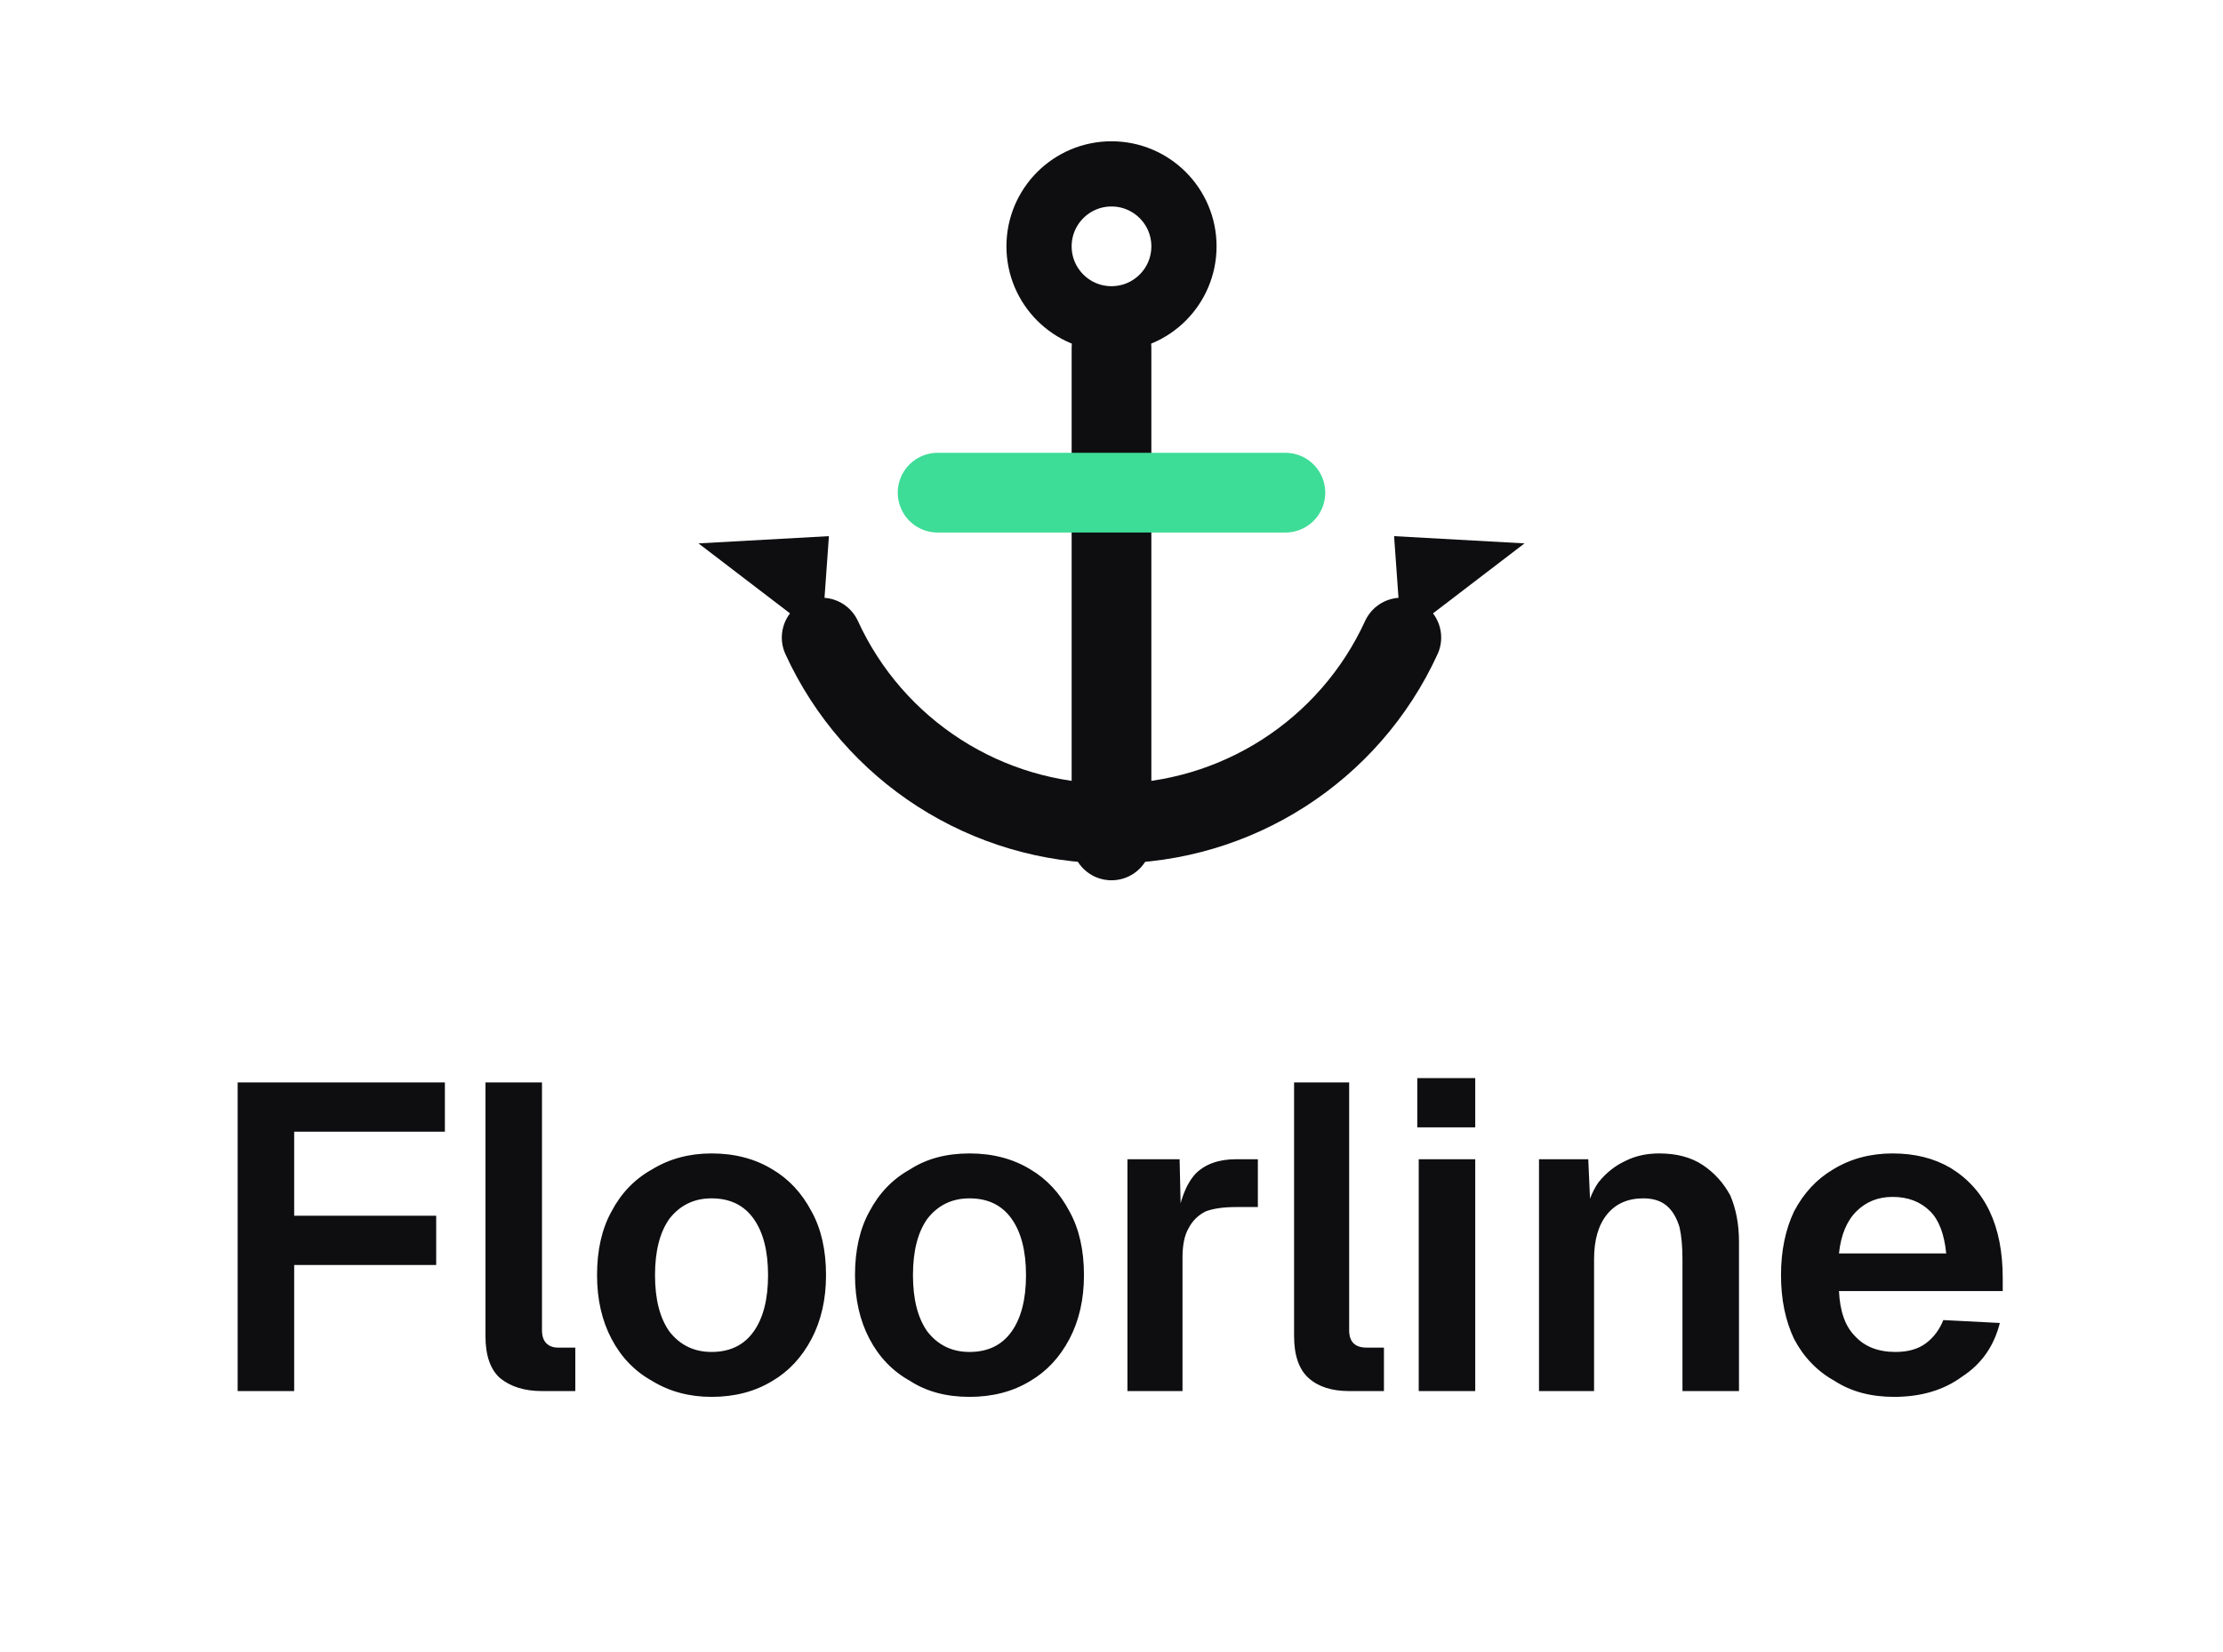
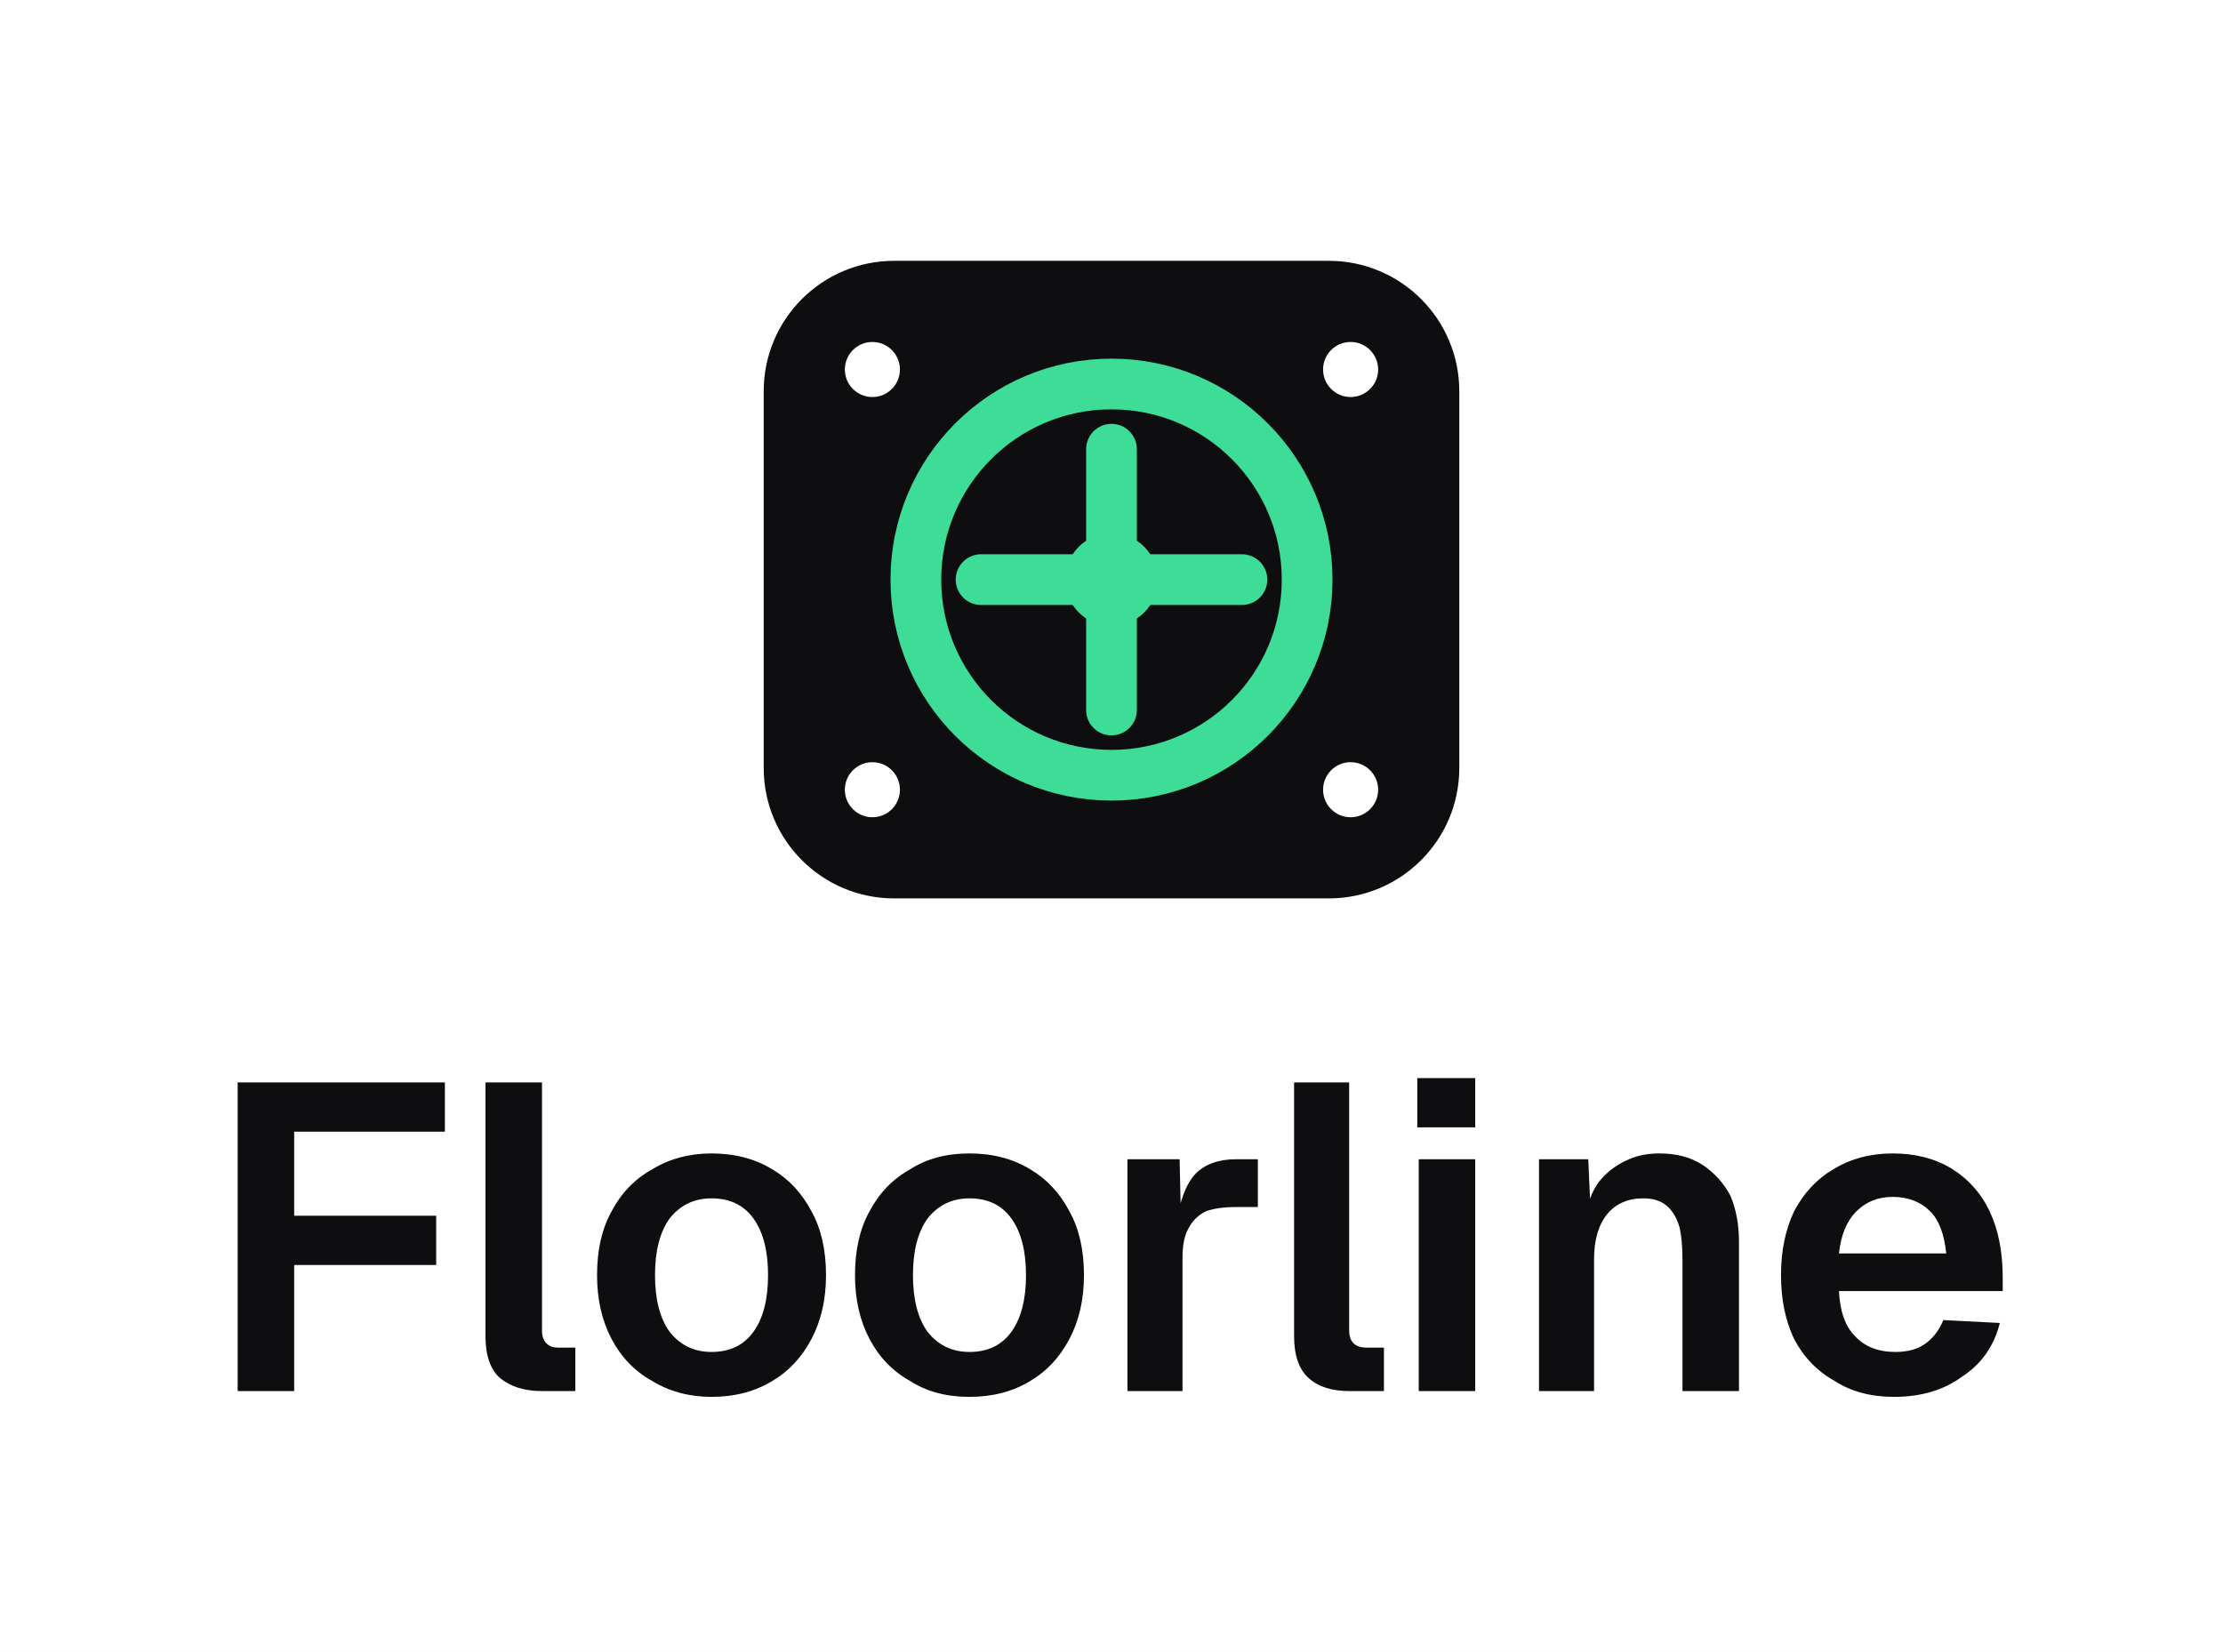
<svg xmlns="http://www.w3.org/2000/svg" viewBox="0 0 153.4 114">
  <rect width="153.4" height="114" fill="#FFFFFF" />
-   <g transform="translate(44.7 8)" fill="none" stroke-linecap="round">
-     <circle cx="32" cy="9" r="5" stroke="#0E0E10" stroke-width="4.5" />
-     <path d="M32 16 V50" stroke="#0E0E10" stroke-width="5.5" />
-     <path d="M20 26 H44" stroke="#3DDC97" stroke-width="5.5" />
-     <path d="M12 36 A22 22 0 0 0 52 36" stroke="#0E0E10" stroke-width="5.5" />
-     <g fill="#0E0E10">
-       <path d="M12 36 L3.5 29.5 L12.5 29 Z" />
-       <path d="M52 36 L60.5 29.5 L51.5 29 Z" />
-     </g>
+   <g transform="translate(44.7 6)">
+     <rect x="8" y="12" width="48" height="44" rx="9" fill="#0E0E10" />
+     <circle cx="32" cy="34" r="13.5" fill="none" stroke="#3DDC97" stroke-width="3.5" />
+     <path d="M32 25 V43 M23 34 H41" stroke="#3DDC97" stroke-width="3.5" stroke-linecap="round" />
+     <circle cx="32" cy="34" r="3.2" fill="#3DDC97" />
+     <circle cx="15.5" cy="19.5" r="1.9" fill="#FFFFFF" />
+     <circle cx="48.5" cy="19.5" r="1.9" fill="#FFFFFF" />
+     <circle cx="15.5" cy="48.5" r="1.9" fill="#FFFFFF" />
+     <circle cx="48.5" cy="48.5" r="1.9" fill="#FFFFFF" />
  </g>
  <g transform="translate(14 96)">
    <path d="M2.4 0.0V-21.3H16.7V-17.9H4.2L6.3 -20.1V-10.3L4.2 -12.1H16.1V-8.7H4.2L6.3 -10.5V0.0Z M23.4 0.0Q21.6 0.0 20.5 -0.9Q19.5 -1.8 19.5 -3.8V-21.3H23.4V-4.2Q23.4 -3.6 23.7 -3.3Q24.0 -3.0 24.5 -3.0H25.7V0.0Z M35.1 0.4Q32.8 0.4 31.0 -0.7Q29.2 -1.7 28.2 -3.6Q27.2 -5.5 27.2 -8.0Q27.2 -10.6 28.2 -12.4Q29.2 -14.3 31.0 -15.3Q32.8 -16.4 35.1 -16.4Q37.5 -16.4 39.3 -15.3Q41.0 -14.3 42.0 -12.4Q43.0 -10.6 43.0 -8.0Q43.0 -5.5 42.0 -3.6Q41.0 -1.7 39.3 -0.7Q37.5 0.4 35.1 0.4ZM35.1 -2.7Q37.0 -2.7 38.0 -4.1Q39.0 -5.5 39.0 -8.0Q39.0 -10.5 38.0 -11.9Q37.0 -13.3 35.1 -13.3Q33.3 -13.3 32.2 -11.9Q31.2 -10.5 31.2 -8.0Q31.2 -5.5 32.2 -4.1Q33.3 -2.7 35.1 -2.7Z M52.9 0.4Q50.5 0.4 48.8 -0.7Q47.0 -1.7 46.0 -3.6Q45.0 -5.5 45.0 -8.0Q45.0 -10.6 46.0 -12.4Q47.0 -14.3 48.8 -15.3Q50.5 -16.4 52.9 -16.4Q55.3 -16.4 57.1 -15.3Q58.8 -14.3 59.8 -12.4Q60.8 -10.6 60.8 -8.0Q60.8 -5.5 59.8 -3.6Q58.8 -1.7 57.1 -0.7Q55.3 0.4 52.9 0.4ZM52.9 -2.7Q54.8 -2.7 55.8 -4.1Q56.8 -5.5 56.8 -8.0Q56.8 -10.5 55.8 -11.9Q54.8 -13.3 52.9 -13.3Q51.1 -13.3 50.0 -11.9Q49.0 -10.5 49.0 -8.0Q49.0 -5.5 50.0 -4.1Q51.1 -2.7 52.9 -2.7Z M63.8 0.0V-16.0H67.4L67.5 -11.6L67.2 -11.6Q67.5 -13.9 68.5 -15.0Q69.5 -16.0 71.3 -16.0H72.8V-12.7H71.3Q70.0 -12.7 69.2 -12.4Q68.4 -12.0 68.0 -11.2Q67.6 -10.5 67.6 -9.2V0.0Z M79.1 0.0Q77.3 0.0 76.3 -0.9Q75.3 -1.8 75.3 -3.8V-21.3H79.1V-4.2Q79.1 -3.6 79.4 -3.3Q79.7 -3.0 80.3 -3.0H81.5V0.0Z M83.9 0.0V-16.0H87.8V0.0ZM83.8 -18.2V-21.6H87.8V-18.2Z M92.2 0.0V-16.0H95.6L95.8 -11.5L95.3 -11.7Q95.6 -13.4 96.3 -14.4Q97.1 -15.4 98.2 -15.9Q99.2 -16.4 100.5 -16.4Q102.3 -16.4 103.5 -15.6Q104.7 -14.8 105.4 -13.5Q106.0 -12.1 106.0 -10.3V0.0H102.1V-9.1Q102.1 -10.4 101.9 -11.3Q101.6 -12.3 101.0 -12.8Q100.4 -13.3 99.4 -13.3Q97.8 -13.3 96.9 -12.2Q96.0 -11.1 96.0 -9.1V0.0Z M116.7 0.4Q114.3 0.4 112.6 -0.7Q110.8 -1.7 109.8 -3.6Q108.9 -5.5 108.9 -8.0Q108.9 -10.5 109.8 -12.4Q110.8 -14.3 112.5 -15.3Q114.3 -16.4 116.6 -16.4Q118.9 -16.4 120.6 -15.4Q122.4 -14.3 123.3 -12.4Q124.2 -10.5 124.2 -7.8V-6.9H112.9Q113.0 -4.8 114.0 -3.8Q115.0 -2.7 116.8 -2.7Q118.1 -2.7 118.9 -3.3Q119.7 -3.9 120.1 -4.9L124.0 -4.7Q123.4 -2.3 121.4 -1.0Q119.5 0.4 116.7 0.4ZM112.9 -9.5H120.3Q120.1 -11.5 119.2 -12.4Q118.2 -13.4 116.6 -13.4Q115.1 -13.4 114.1 -12.4Q113.1 -11.4 112.9 -9.5Z" fill="#0E0E10" />
  </g>
</svg>
